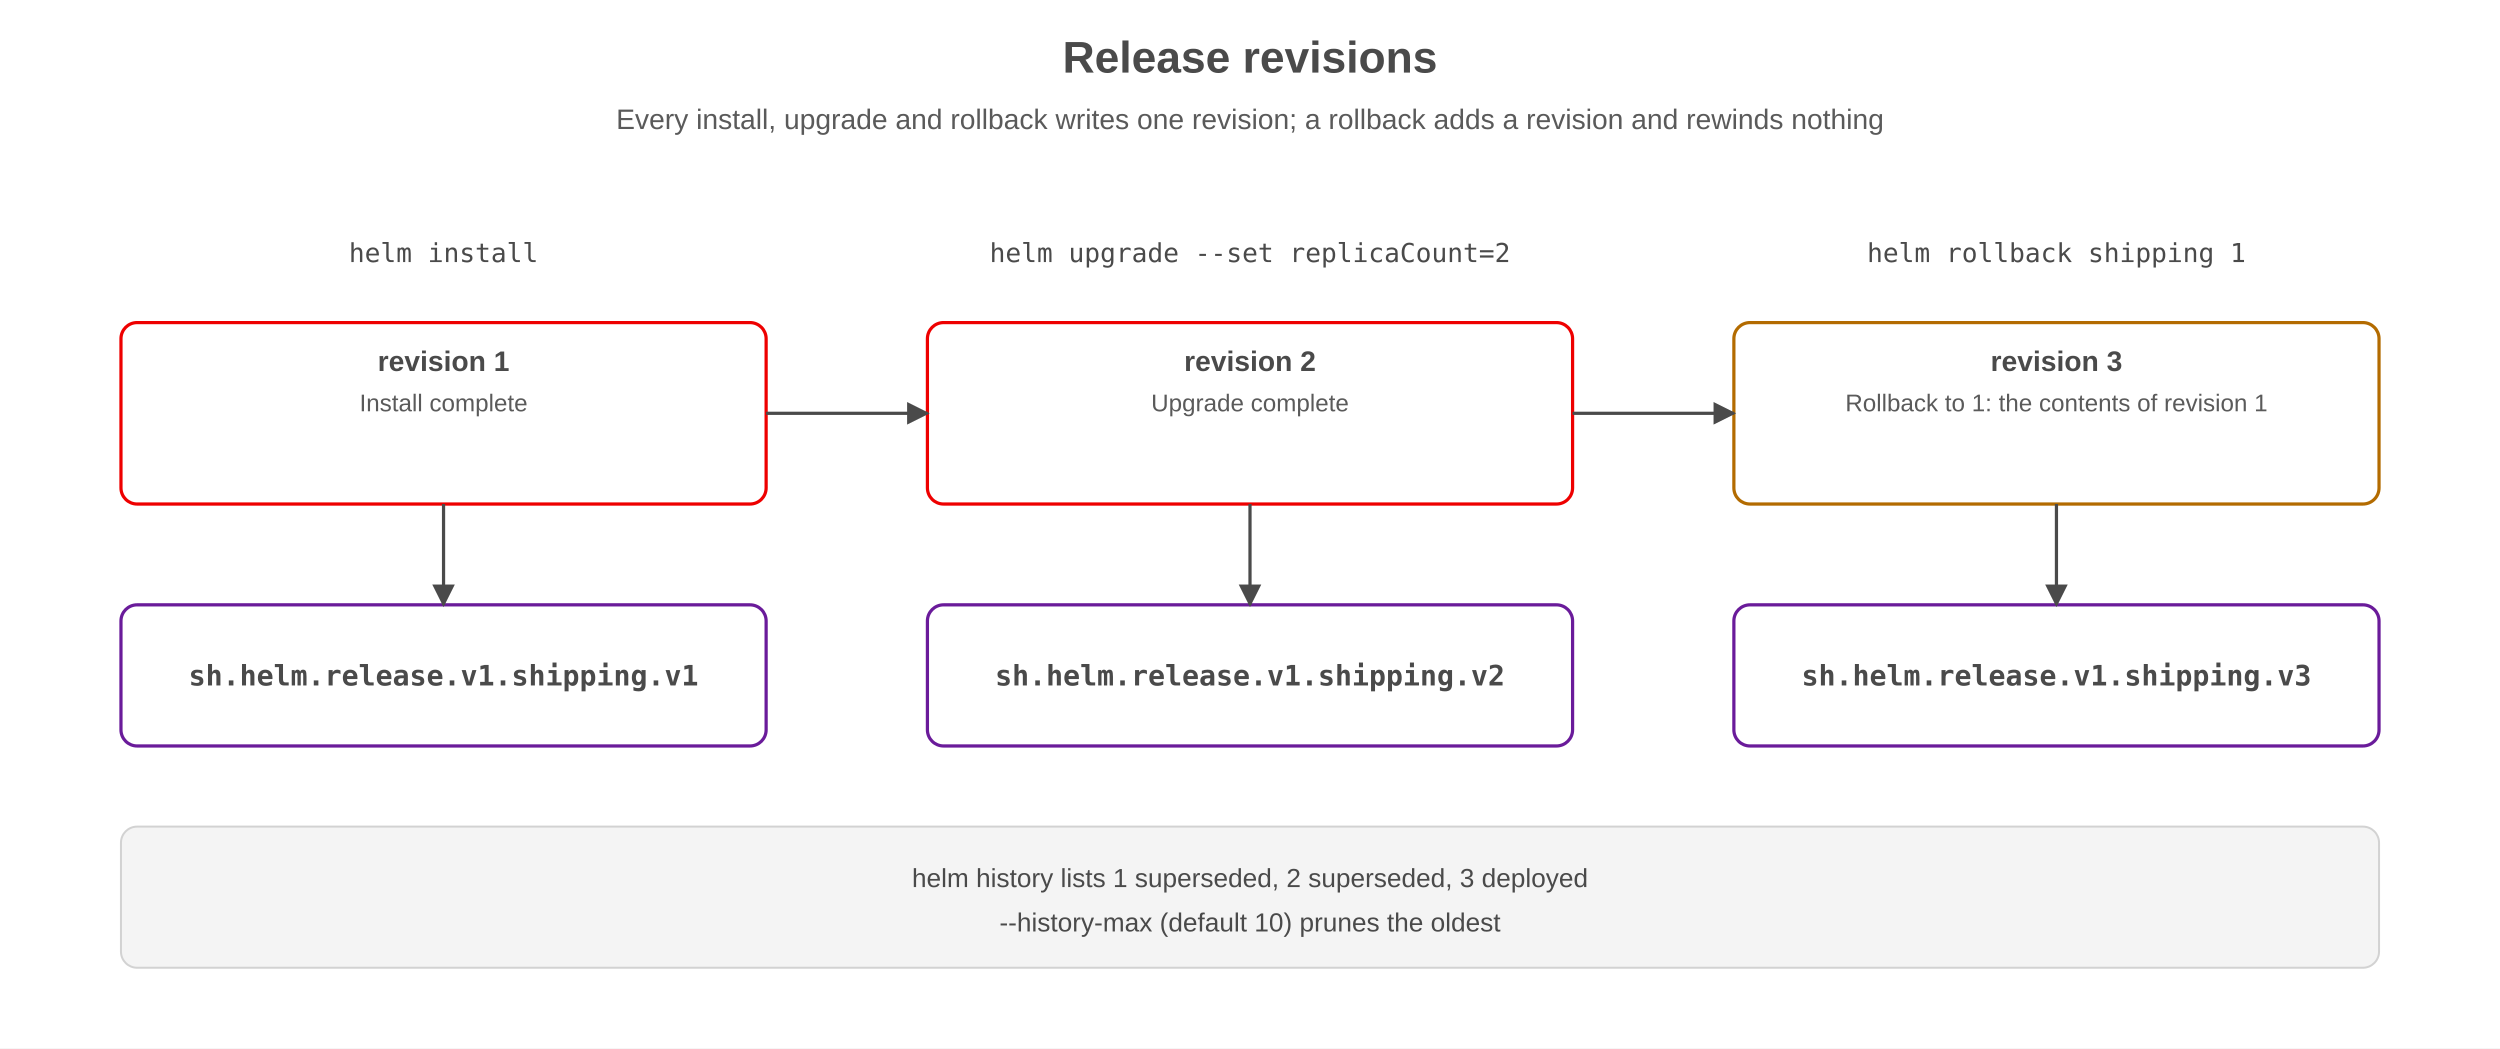
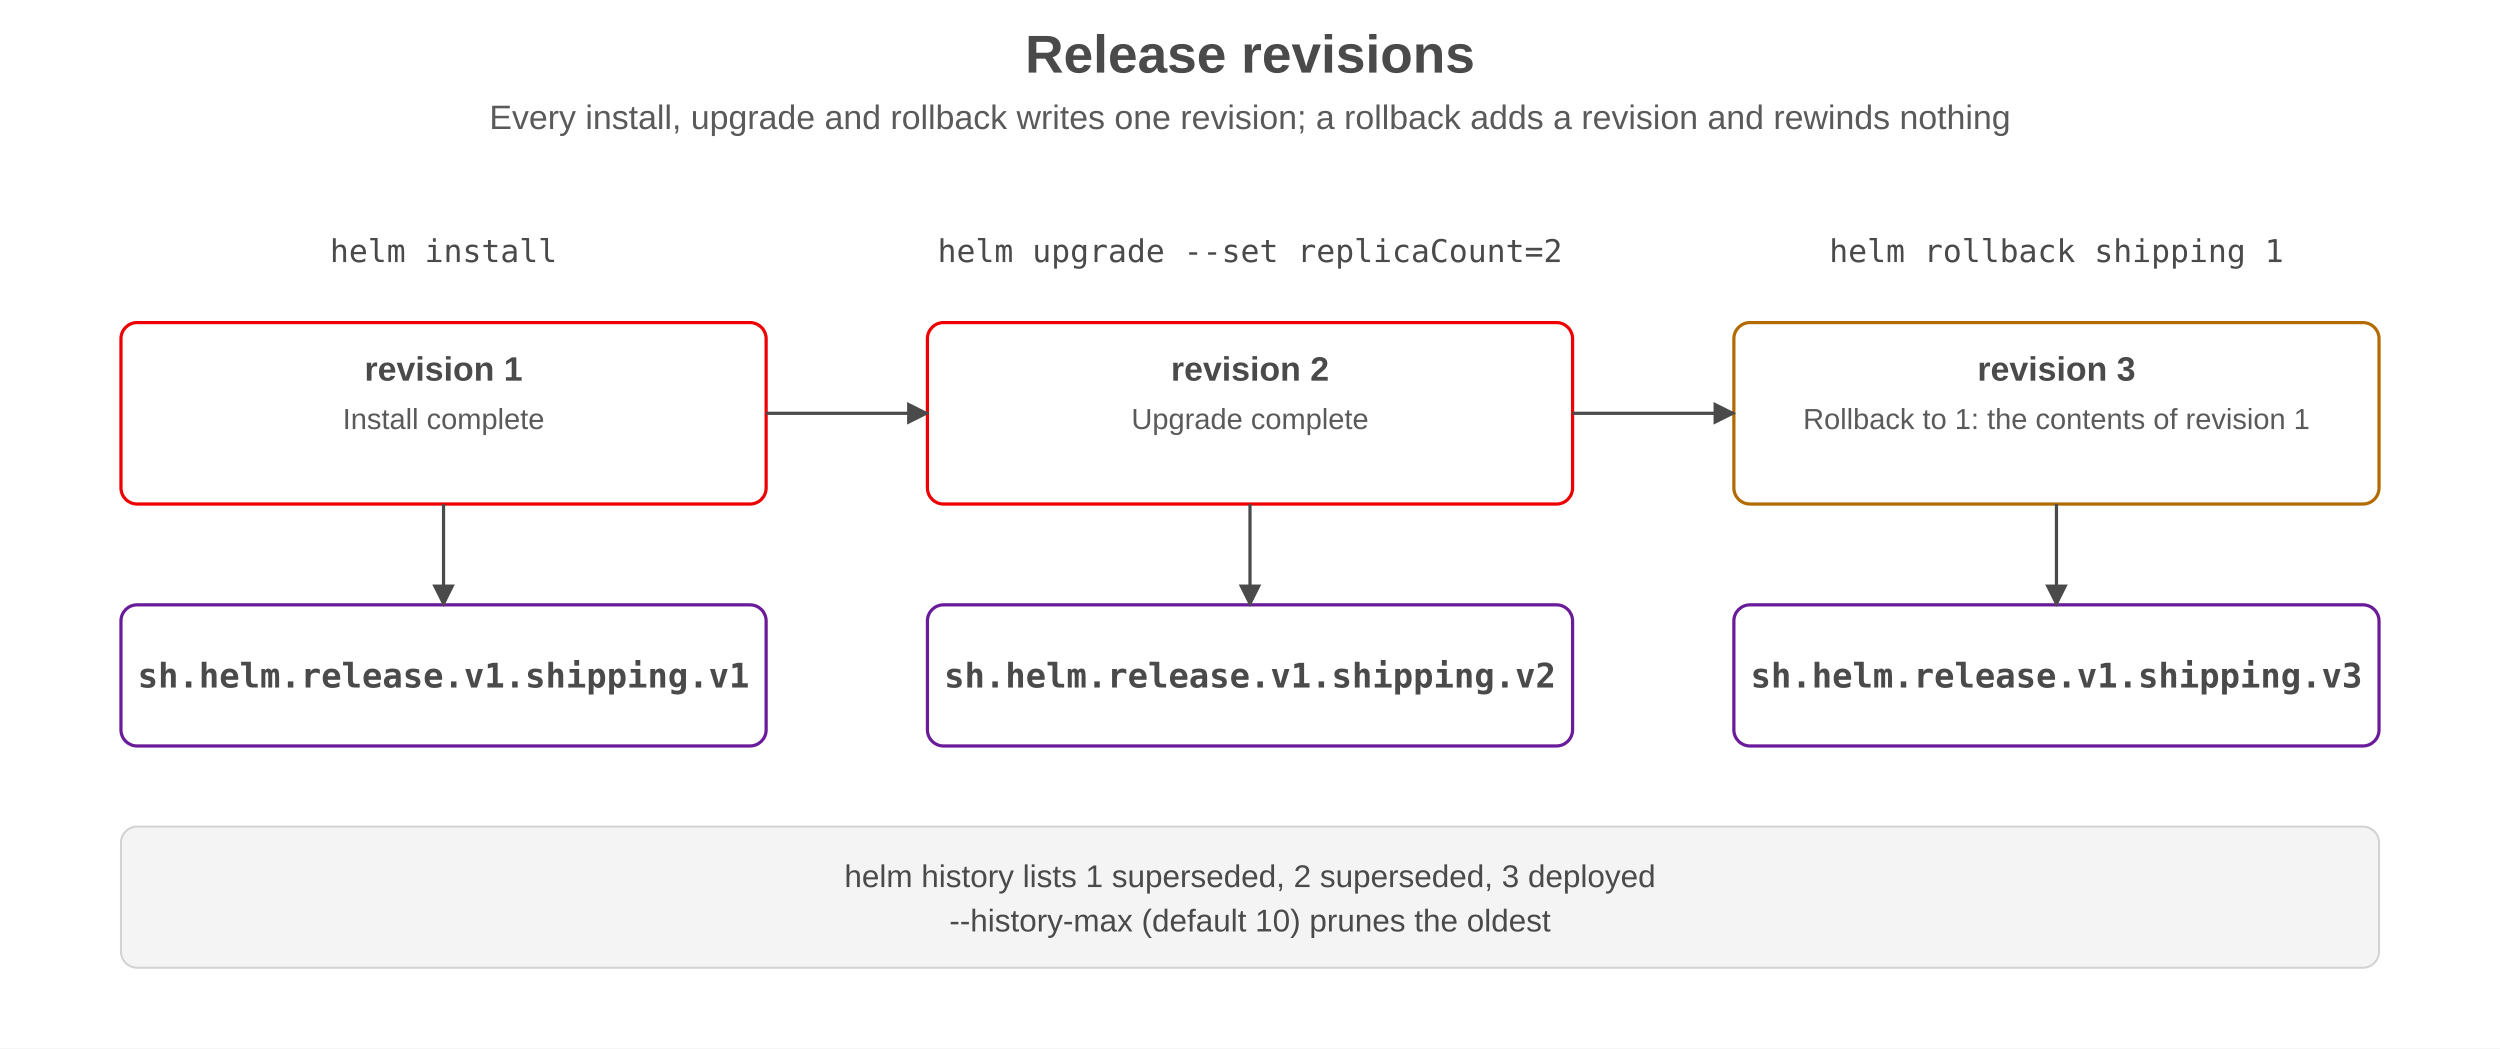
<svg xmlns="http://www.w3.org/2000/svg" viewBox="0 0 1240 520" width="1240" height="520">
  <defs>
    <marker id="_arrow_neutral_0" viewBox="0 0 10 10" refX="9" refY="5" markerWidth="7" markerHeight="7" orient="auto-start-reverse">
      <path d="M 0 0 L 10 5 L 0 10 z" fill="#4A4A4A" />
    </marker>
  </defs>
  <rect x="0" y="0" width="1240" height="520" fill="#FFFFFF" />
-   <text x="620.0" y="36" font-family="Overpass, Red Hat Text, Arial, sans-serif" font-size="22" font-weight="bold" fill="#4A4A4A" text-anchor="middle">Release revisions</text>
-   <text x="620.0" y="64" font-family="Overpass, Red Hat Text, Arial, sans-serif" font-size="14" font-weight="normal" fill="#5A5A5A" text-anchor="middle">Every install, upgrade and rollback writes one revision; a rollback adds a revision and rewinds nothing</text>
-   <text x="220" y="130" font-family="Red Hat Mono, Menlo, monospace" font-size="13" font-weight="normal" fill="#4A4A4A" text-anchor="middle">helm install</text>
+   <text x="620.0" y="36" font-family="Overpass, Red Hat Text, Arial, sans-serif" font-size="26.4" font-weight="bold" fill="#4A4A4A" text-anchor="middle">Release revisions</text>
+   <text x="620.0" y="64" font-family="Overpass, Red Hat Text, Arial, sans-serif" font-size="16.8" font-weight="normal" fill="#5A5A5A" text-anchor="middle">Every install, upgrade and rollback writes one revision; a rollback adds a revision and rewinds nothing</text>
+   <text x="220" y="130" font-family="Red Hat Mono, Menlo, monospace" font-size="15.6" font-weight="normal" fill="#4A4A4A" text-anchor="middle">helm install</text>
  <rect x="60" y="160" width="320" height="90" rx="8" ry="8" fill="#FFFFFF" stroke="#EE0000" stroke-width="1.6" />
-   <text x="220.0" y="184" font-family="Overpass, Red Hat Text, Arial, sans-serif" font-size="14" font-weight="600" fill="#4A4A4A" text-anchor="middle">revision 1</text>
-   <text x="220.0" y="204" font-family="Red Hat Text, Arial, sans-serif" font-size="12" fill="#5A5A5A" text-anchor="middle">Install complete</text>
+   <text x="220.0" y="188.8" font-family="Overpass, Red Hat Text, Arial, sans-serif" font-size="16.8" font-weight="600" fill="#4A4A4A" text-anchor="middle">revision 1</text>
+   <text x="220.0" y="212.8" font-family="Red Hat Text, Arial, sans-serif" font-size="14.4" fill="#5A5A5A" text-anchor="middle">Install complete</text>
  <rect x="60" y="300" width="320" height="70" rx="8" ry="8" fill="#FFFFFF" stroke="#6A1B9A" stroke-width="1.6" />
-   <text x="220.0" y="340.0" font-family="Red Hat Mono, Menlo, monospace" font-size="14" font-weight="600" fill="#4A4A4A" text-anchor="middle">sh.helm.release.v1.shipping.v1</text>
+   <text x="220.0" y="341.0" font-family="Red Hat Mono, Menlo, monospace" font-size="16.8" font-weight="600" fill="#4A4A4A" text-anchor="middle">sh.helm.release.v1.shipping.v1</text>
  <line x1="220" y1="250" x2="220" y2="300" stroke="#4A4A4A" stroke-width="1.6" marker-end="url(#_arrow_neutral_0)" />
-   <text x="620" y="130" font-family="Red Hat Mono, Menlo, monospace" font-size="13" font-weight="normal" fill="#4A4A4A" text-anchor="middle">helm upgrade --set replicaCount=2</text>
+   <text x="620" y="130" font-family="Red Hat Mono, Menlo, monospace" font-size="15.6" font-weight="normal" fill="#4A4A4A" text-anchor="middle">helm upgrade --set replicaCount=2</text>
  <rect x="460" y="160" width="320" height="90" rx="8" ry="8" fill="#FFFFFF" stroke="#EE0000" stroke-width="1.6" />
-   <text x="620.0" y="184" font-family="Overpass, Red Hat Text, Arial, sans-serif" font-size="14" font-weight="600" fill="#4A4A4A" text-anchor="middle">revision 2</text>
-   <text x="620.0" y="204" font-family="Red Hat Text, Arial, sans-serif" font-size="12" fill="#5A5A5A" text-anchor="middle">Upgrade complete</text>
+   <text x="620.0" y="188.8" font-family="Overpass, Red Hat Text, Arial, sans-serif" font-size="16.8" font-weight="600" fill="#4A4A4A" text-anchor="middle">revision 2</text>
+   <text x="620.0" y="212.8" font-family="Red Hat Text, Arial, sans-serif" font-size="14.4" fill="#5A5A5A" text-anchor="middle">Upgrade complete</text>
  <rect x="460" y="300" width="320" height="70" rx="8" ry="8" fill="#FFFFFF" stroke="#6A1B9A" stroke-width="1.6" />
-   <text x="620.0" y="340.0" font-family="Red Hat Mono, Menlo, monospace" font-size="14" font-weight="600" fill="#4A4A4A" text-anchor="middle">sh.helm.release.v1.shipping.v2</text>
+   <text x="620.0" y="341.0" font-family="Red Hat Mono, Menlo, monospace" font-size="16.8" font-weight="600" fill="#4A4A4A" text-anchor="middle">sh.helm.release.v1.shipping.v2</text>
  <line x1="620" y1="250" x2="620" y2="300" stroke="#4A4A4A" stroke-width="1.6" marker-end="url(#_arrow_neutral_0)" />
-   <text x="1020" y="130" font-family="Red Hat Mono, Menlo, monospace" font-size="13" font-weight="normal" fill="#4A4A4A" text-anchor="middle">helm rollback shipping 1</text>
+   <text x="1020" y="130" font-family="Red Hat Mono, Menlo, monospace" font-size="15.6" font-weight="normal" fill="#4A4A4A" text-anchor="middle">helm rollback shipping 1</text>
  <rect x="860" y="160" width="320" height="90" rx="8" ry="8" fill="#FFFFFF" stroke="#B36B00" stroke-width="1.6" />
-   <text x="1020.0" y="184" font-family="Overpass, Red Hat Text, Arial, sans-serif" font-size="14" font-weight="600" fill="#4A4A4A" text-anchor="middle">revision 3</text>
-   <text x="1020.0" y="204" font-family="Red Hat Text, Arial, sans-serif" font-size="12" fill="#5A5A5A" text-anchor="middle">Rollback to 1: the contents of revision 1</text>
+   <text x="1020.0" y="188.8" font-family="Overpass, Red Hat Text, Arial, sans-serif" font-size="16.8" font-weight="600" fill="#4A4A4A" text-anchor="middle">revision 3</text>
+   <text x="1020.0" y="212.8" font-family="Red Hat Text, Arial, sans-serif" font-size="14.4" fill="#5A5A5A" text-anchor="middle">Rollback to 1: the contents of revision 1</text>
  <rect x="860" y="300" width="320" height="70" rx="8" ry="8" fill="#FFFFFF" stroke="#6A1B9A" stroke-width="1.6" />
-   <text x="1020.0" y="340.0" font-family="Red Hat Mono, Menlo, monospace" font-size="14" font-weight="600" fill="#4A4A4A" text-anchor="middle">sh.helm.release.v1.shipping.v3</text>
+   <text x="1020.0" y="341.0" font-family="Red Hat Mono, Menlo, monospace" font-size="16.8" font-weight="600" fill="#4A4A4A" text-anchor="middle">sh.helm.release.v1.shipping.v3</text>
  <line x1="1020" y1="250" x2="1020" y2="300" stroke="#4A4A4A" stroke-width="1.6" marker-end="url(#_arrow_neutral_0)" />
  <line x1="380" y1="205" x2="460" y2="205" stroke="#4A4A4A" stroke-width="1.6" marker-end="url(#_arrow_neutral_0)" />
  <line x1="780" y1="205" x2="860" y2="205" stroke="#4A4A4A" stroke-width="1.6" marker-end="url(#_arrow_neutral_0)" />
  <rect x="60" y="410" width="1120" height="70" rx="8" ry="8" fill="#F4F4F4" stroke="#D2D2D2" stroke-width="1" />
-   <text x="620" y="440" font-family="Overpass, Red Hat Text, Arial, sans-serif" font-size="13" font-weight="normal" fill="#4A4A4A" text-anchor="middle">helm history lists 1 superseded, 2 superseded, 3 deployed</text>
-   <text x="620" y="462" font-family="Overpass, Red Hat Text, Arial, sans-serif" font-size="13" font-weight="normal" fill="#4A4A4A" text-anchor="middle">--history-max (default 10) prunes the oldest</text>
+   <text x="620" y="440" font-family="Overpass, Red Hat Text, Arial, sans-serif" font-size="15.6" font-weight="normal" fill="#4A4A4A" text-anchor="middle">helm history lists 1 superseded, 2 superseded, 3 deployed</text>
+   <text x="620" y="462" font-family="Overpass, Red Hat Text, Arial, sans-serif" font-size="15.6" font-weight="normal" fill="#4A4A4A" text-anchor="middle">--history-max (default 10) prunes the oldest</text>
</svg>
